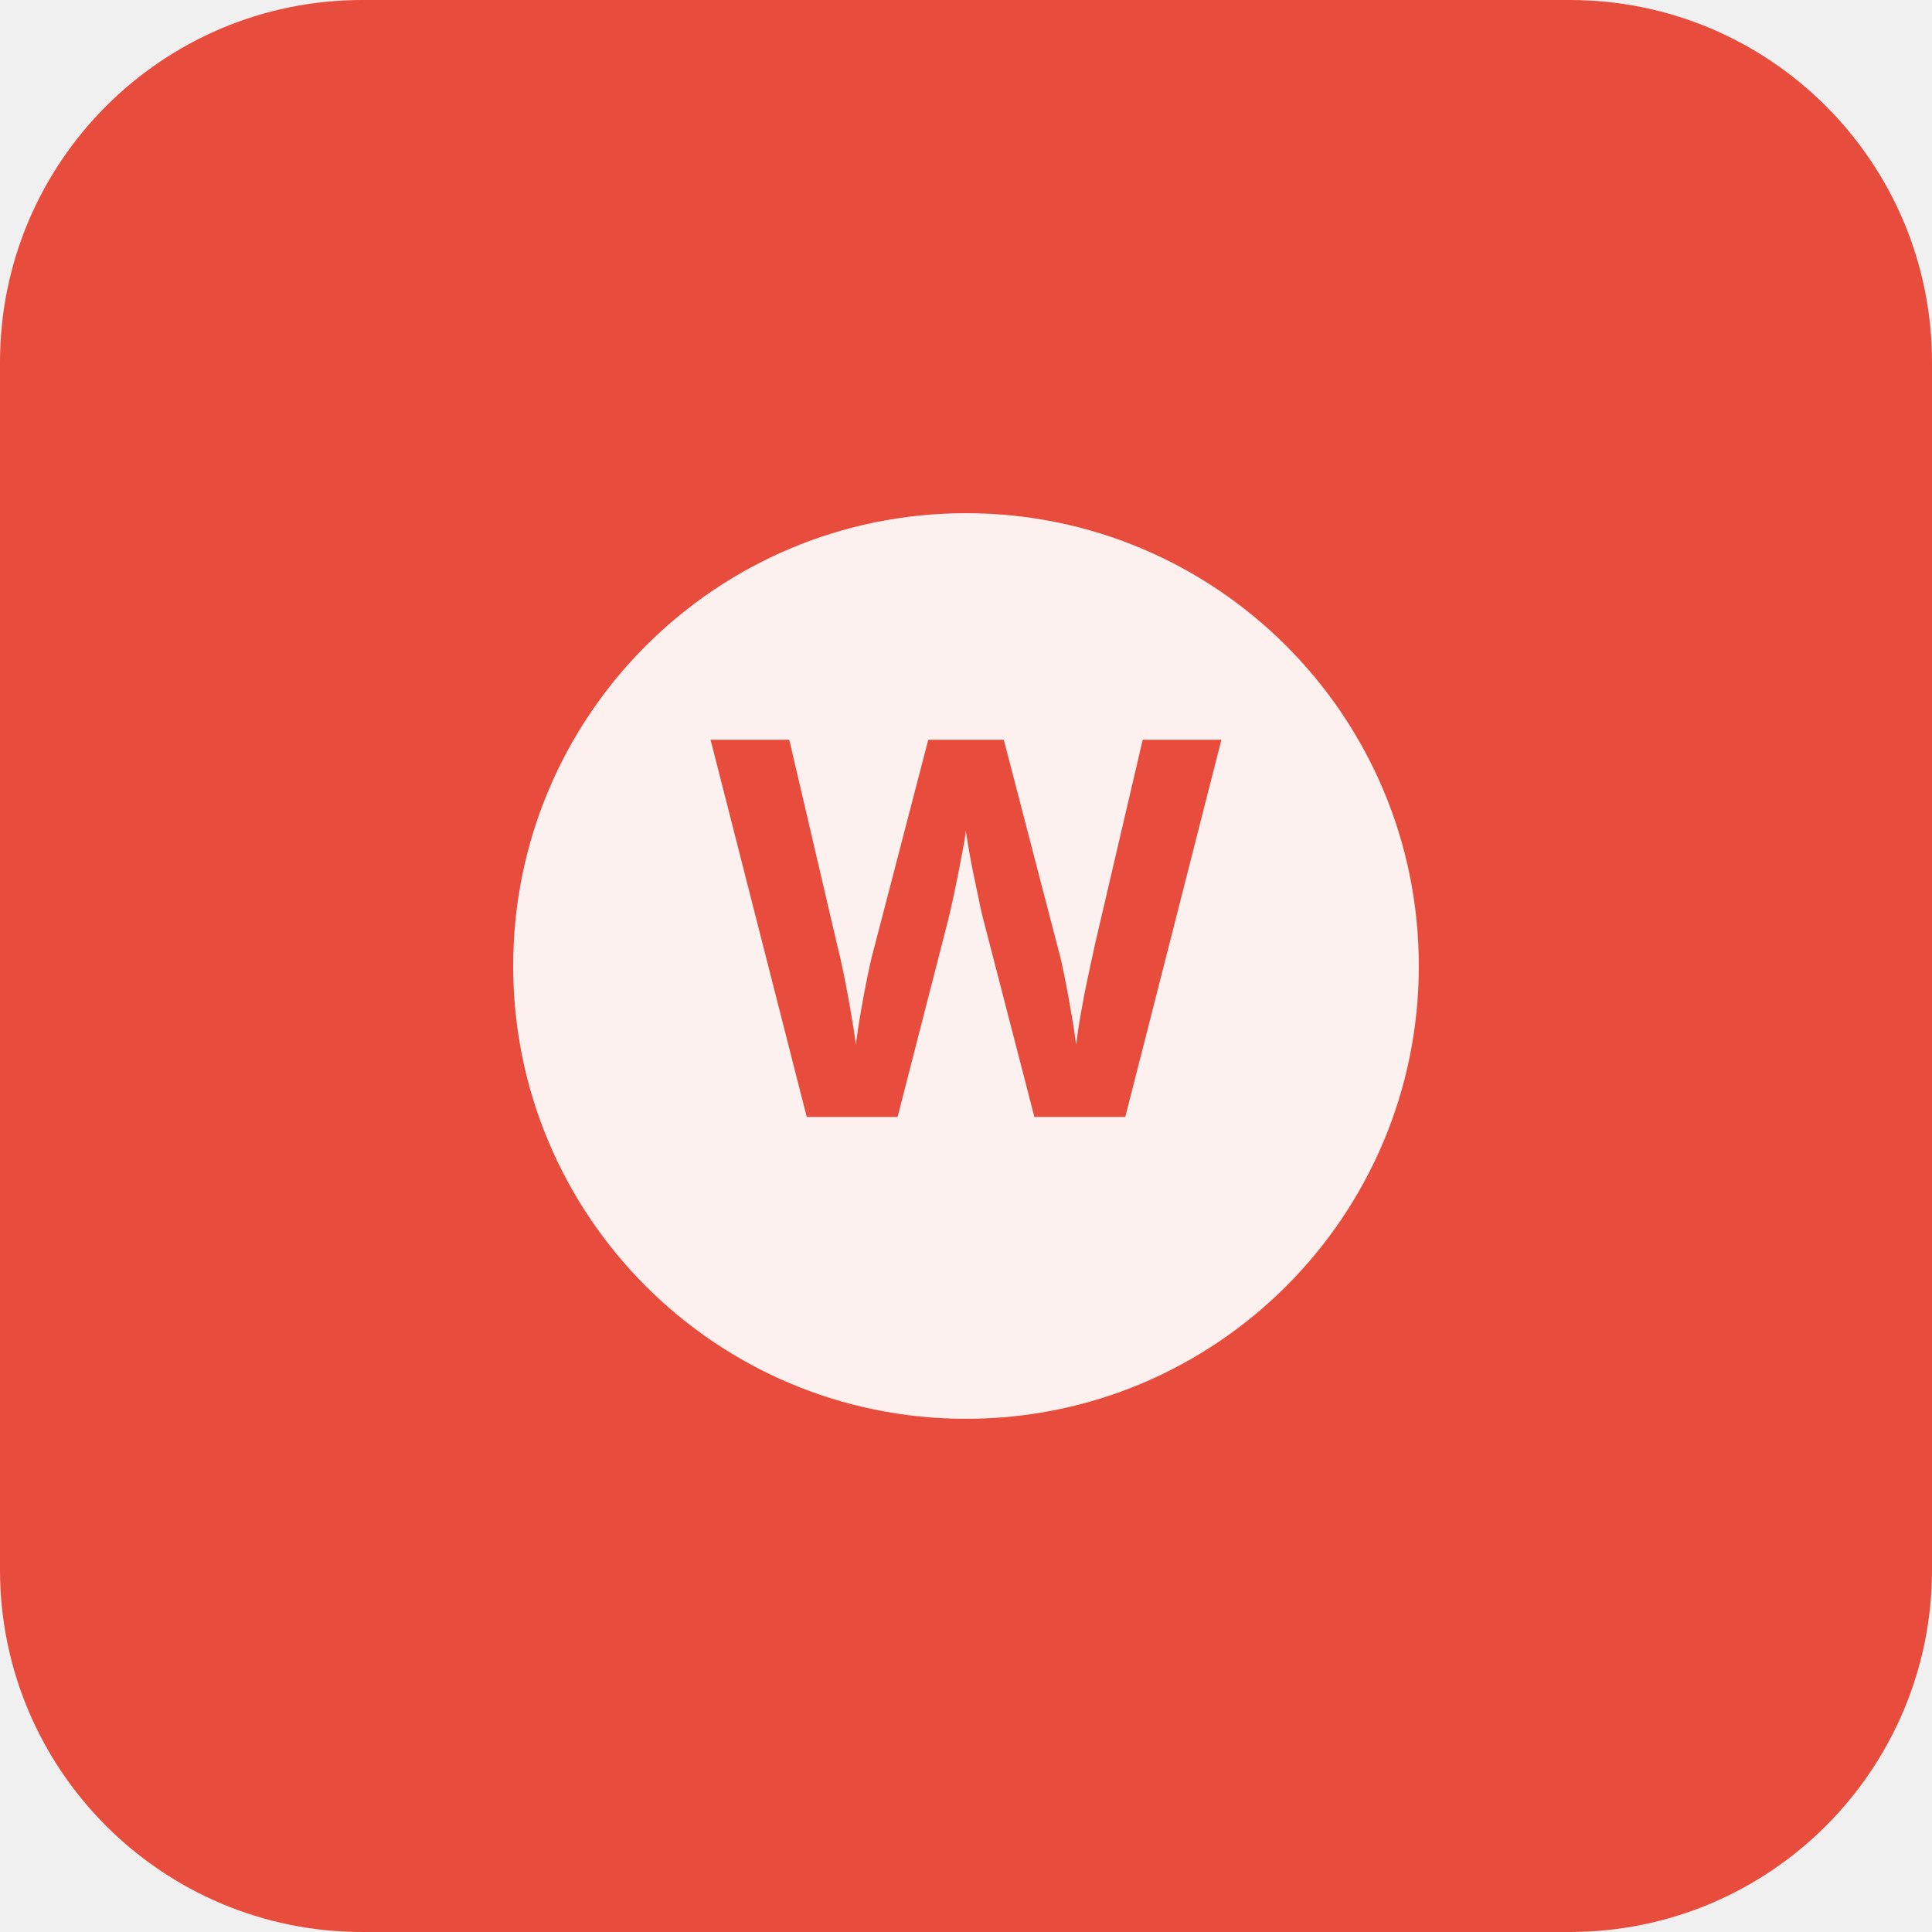
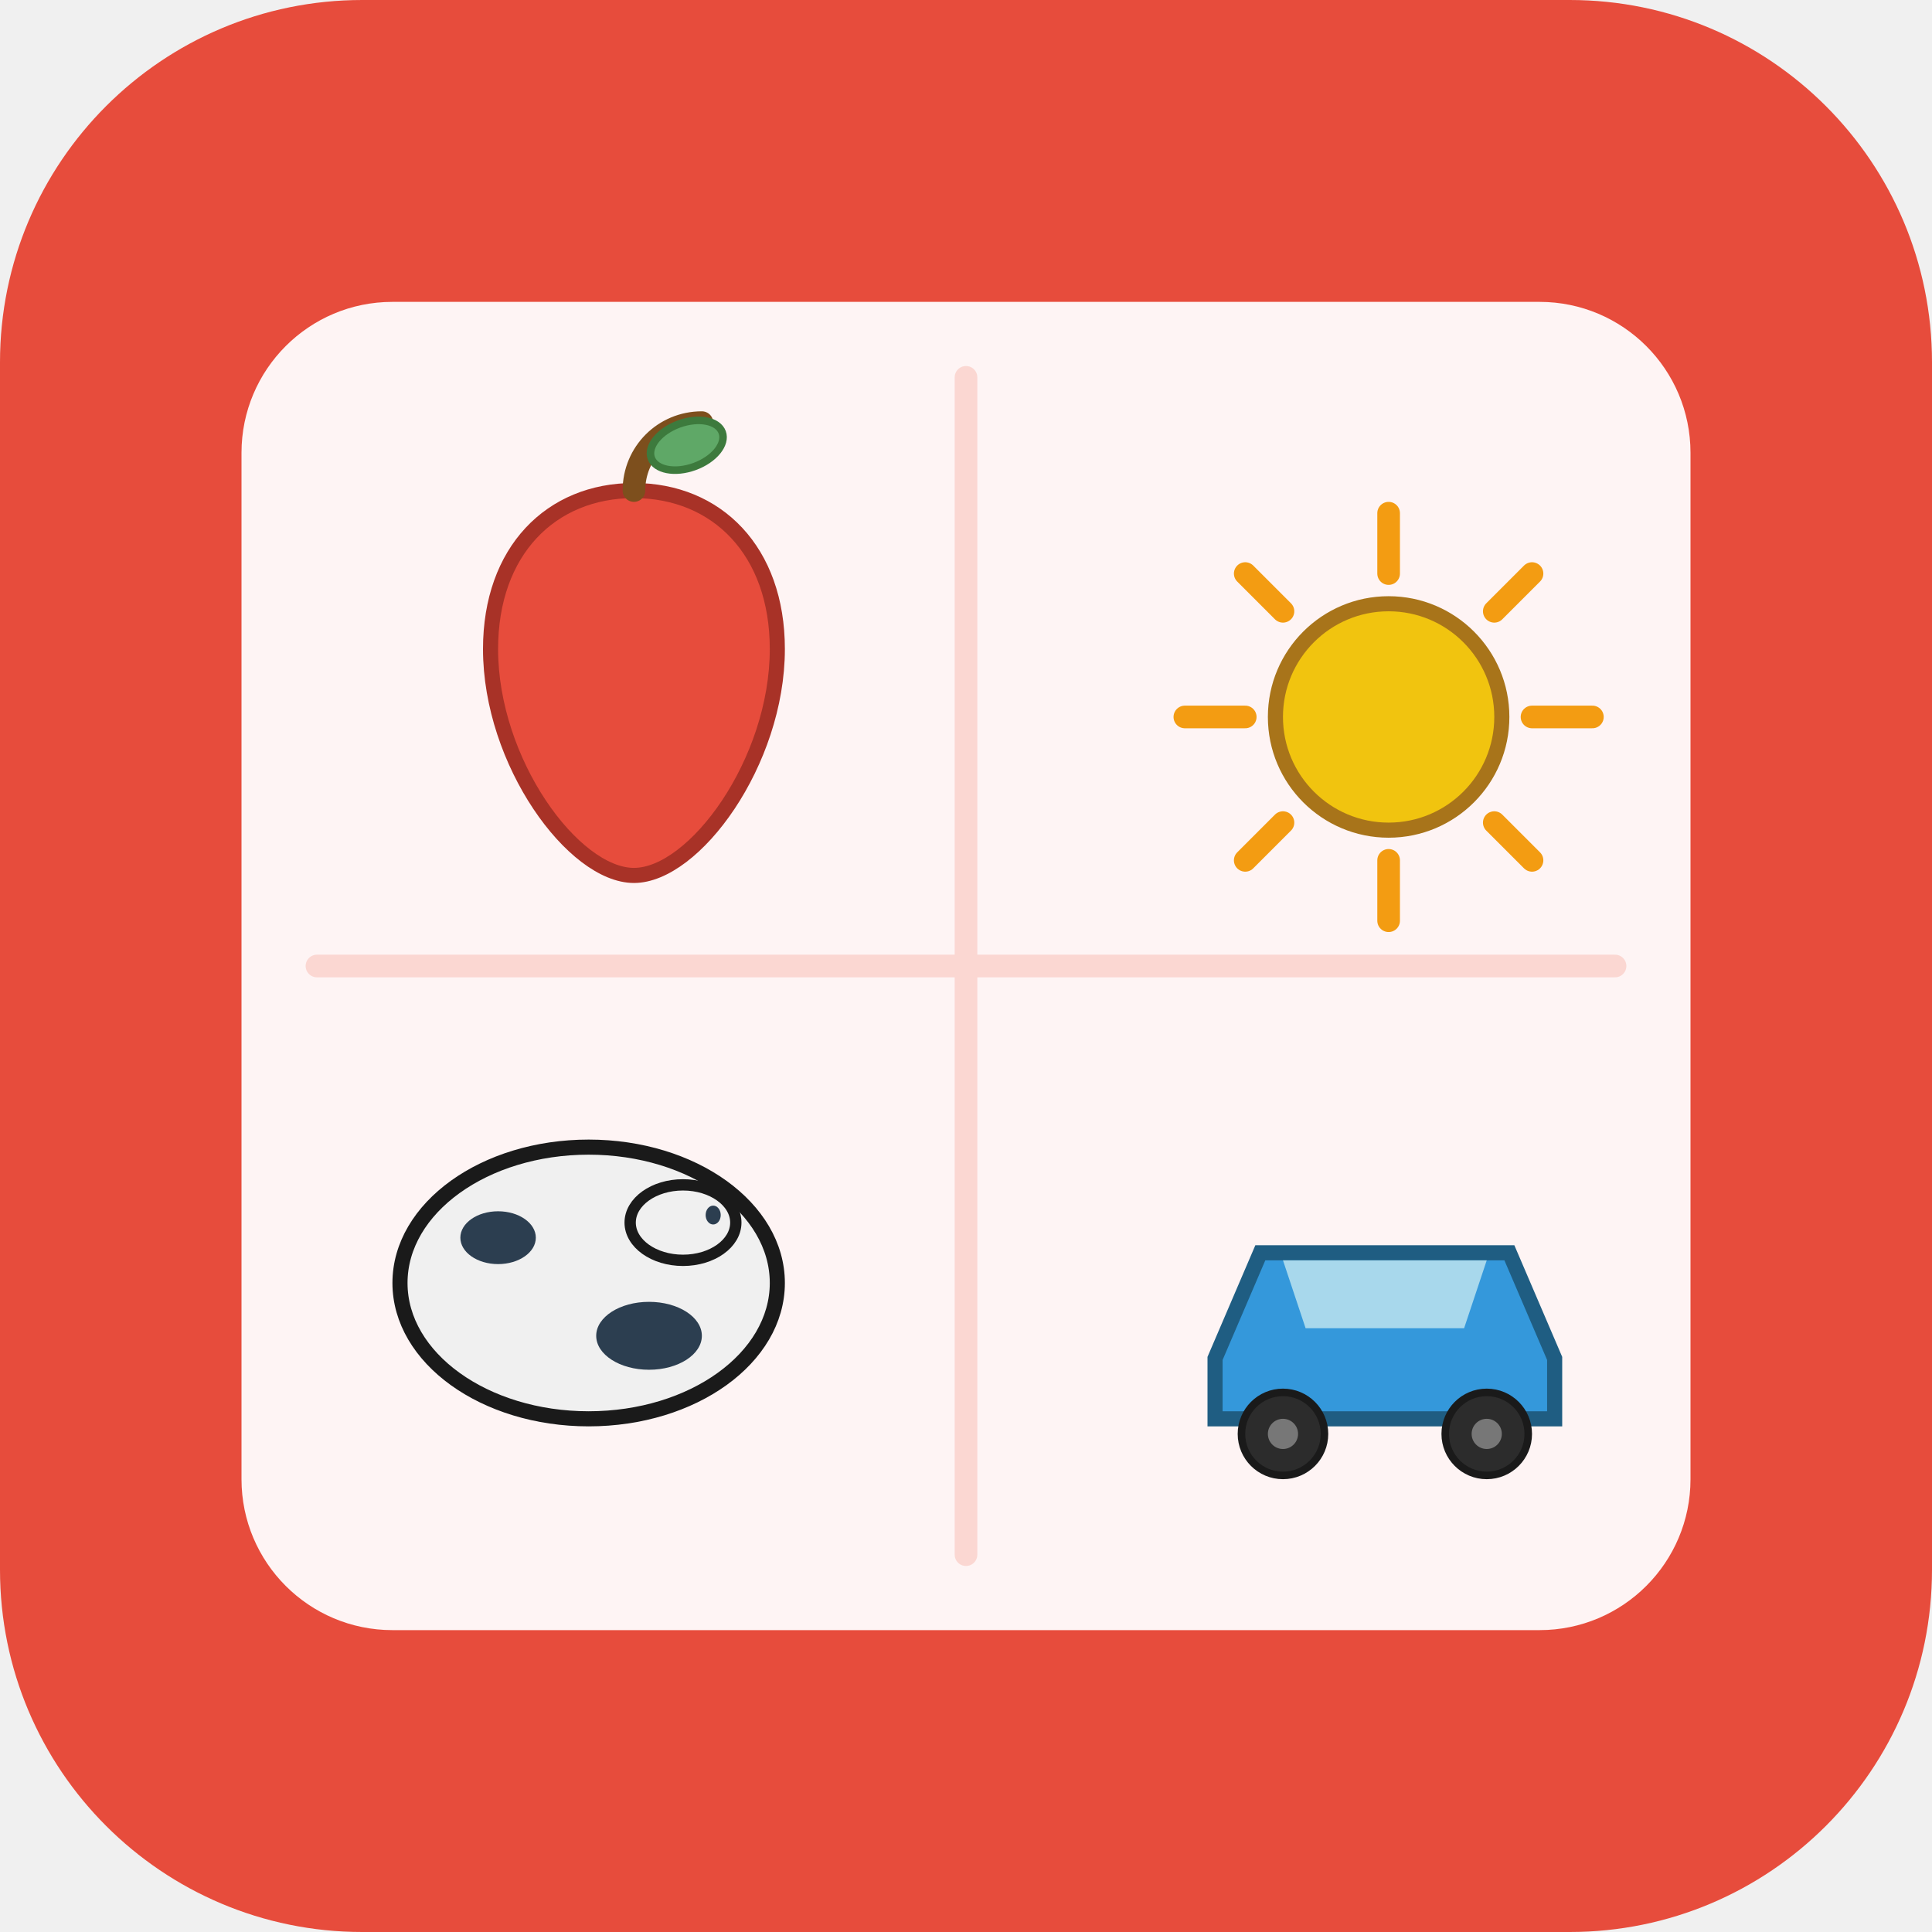
<svg xmlns="http://www.w3.org/2000/svg" viewBox="0 0 512 512">
  <rect width="512" height="512" rx="96" fill="#e74c3c" />
-   <circle cx="256" cy="256" r="120" fill="white" opacity="0.92" />
-   <text x="256" y="296" text-anchor="middle" font-family="Verdana, Tahoma, sans-serif" font-weight="bold" font-size="140" fill="#e74c3c">W</text>
+   <rect x="64" y="80" width="384" height="352" rx="40" fill="white" opacity="0.94" />
+   <line x1="256" y1="100" x2="256" y2="412" stroke="#fbd7d2" stroke-width="6" stroke-linecap="round" />
+   <line x1="84" y1="256" x2="428" y2="256" stroke="#fbd7d2" stroke-width="6" stroke-linecap="round" />
+   <g transform="translate(108 116)">
+     <path d="M 60 14 C 38 14 22 30 22 56 C 22 86 44 116 60 116 C 76 116 98 86 98 56 C 98 30 82 14 60 14 Z" fill="#e74c3c" stroke="#a83227" stroke-width="4" />
+     <path d="M 60 14 C 60 4 68 -4 78 -4" fill="none" stroke="#7d4f1d" stroke-width="6" stroke-linecap="round" />
+     <ellipse cx="74" cy="2" rx="10" ry="6" fill="#5fa867" stroke="#3d7a3d" stroke-width="2" transform="rotate(-20 74 2)" />
+   </g>
+   <g transform="translate(308 130)" stroke="#f39c12" stroke-width="6" stroke-linecap="round">
+     <line x1="60" y1="6" x2="60" y2="22" />
+     <line x1="60" y1="98" x2="60" y2="114" />
+     <line x1="6" y1="60" x2="22" y2="60" />
+     <line x1="98" y1="60" x2="114" y2="60" />
+     <line x1="22" y1="22" x2="32" y2="32" />
+     <line x1="88" y1="88" x2="98" y2="98" />
+     <line x1="22" y1="98" x2="32" y2="88" />
+     <line x1="88" y1="32" x2="98" y2="22" />
+   </g>
+   <circle cx="368" cy="190" r="30" fill="#f1c40f" stroke="#a8741a" stroke-width="4" />
+   <g transform="translate(96 280)">
+     <ellipse cx="60" cy="60" rx="50" ry="36" fill="#f0f0f0" stroke="#1a1a1a" stroke-width="4" />
+     <ellipse cx="85" cy="44" rx="14" ry="10" fill="#f0f0f0" stroke="#1a1a1a" stroke-width="3" />
+     <ellipse cx="36" cy="48" rx="10" ry="7" fill="#2c3e50" />
+     <ellipse cx="76" cy="74" rx="14" ry="9" fill="#2c3e50" />
+     <ellipse cx="93" cy="42" rx="2" ry="2.5" fill="#2c3e50" />
+   </g>
+   <g transform="translate(308 296)">
+     <path d="M 14 64 L 26 36 L 92 36 L 104 64 L 104 80 L 14 80 Z" fill="#3498db" stroke="#1f5d82" stroke-width="4" />
+     <path d="M 32 38 L 38 56 L 80 56 L 86 38 Z" fill="#a8d8ec" />
+     <circle cx="32" cy="84" r="11" fill="#2c2c2c" stroke="#1a1a1a" stroke-width="2" />
+     <circle cx="32" cy="84" r="4" fill="#777" />
+     <circle cx="86" cy="84" r="11" fill="#2c2c2c" stroke="#1a1a1a" stroke-width="2" />
+     <circle cx="86" cy="84" r="4" fill="#777" />
+   </g>
</svg>
